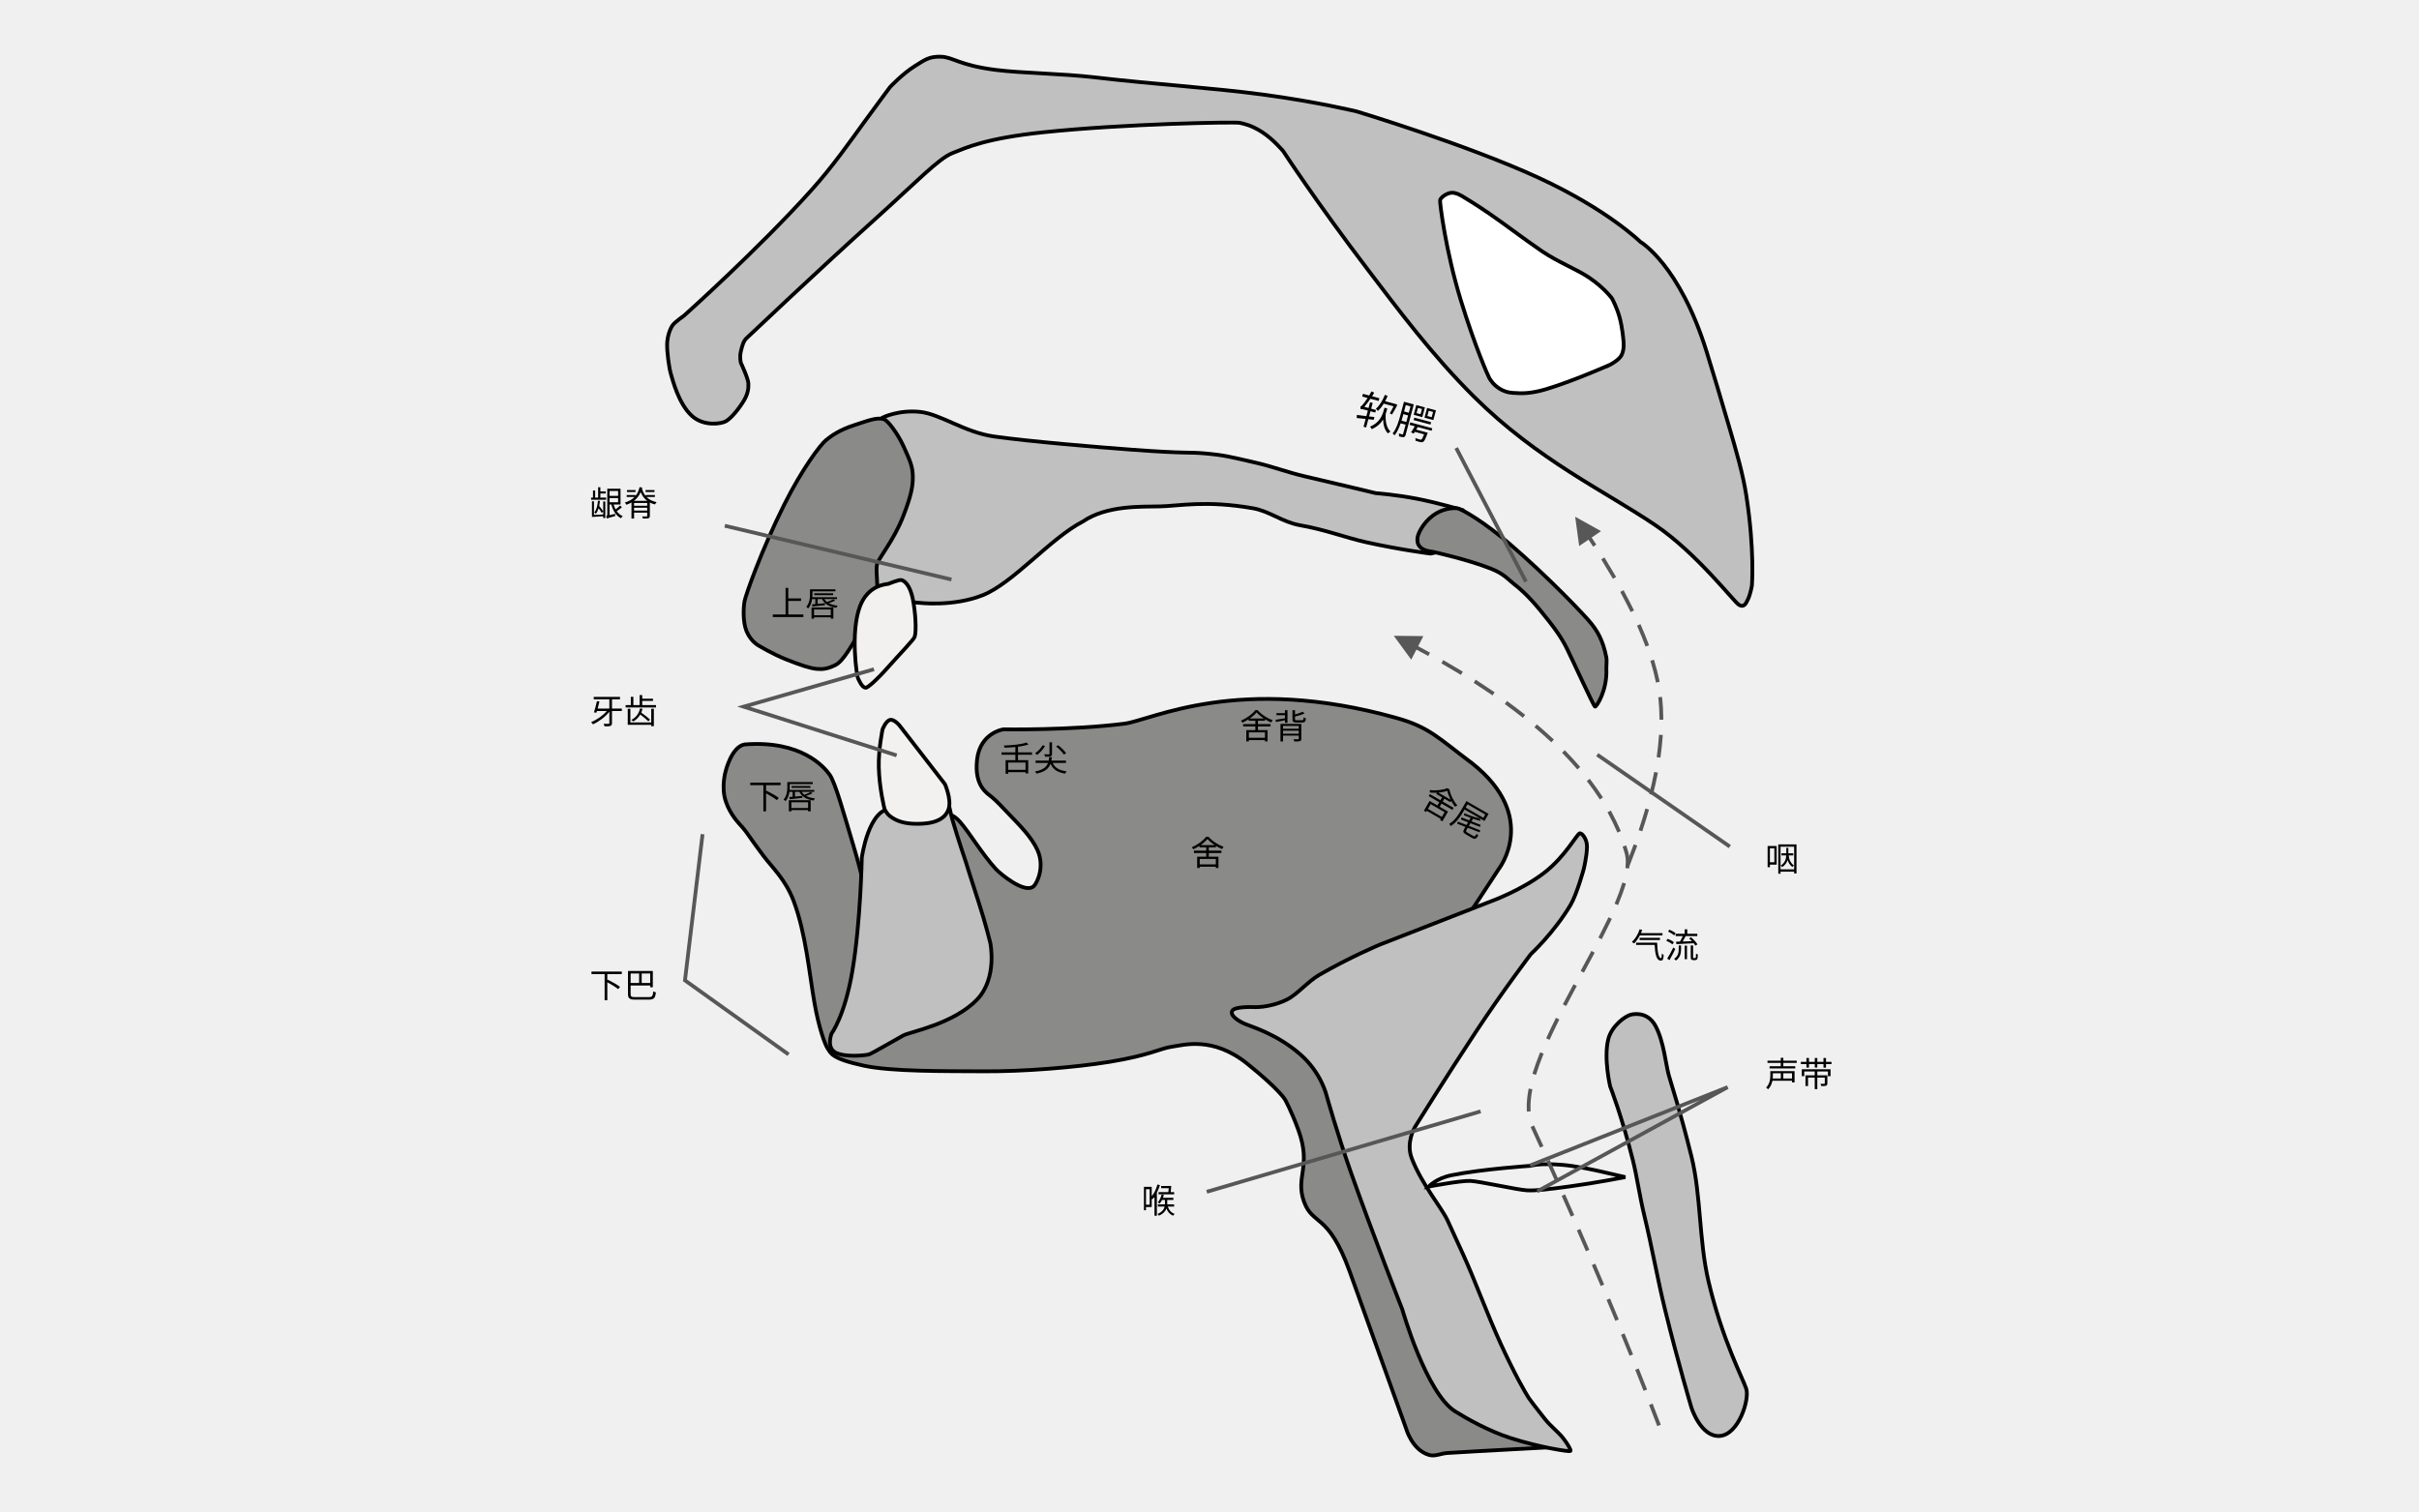
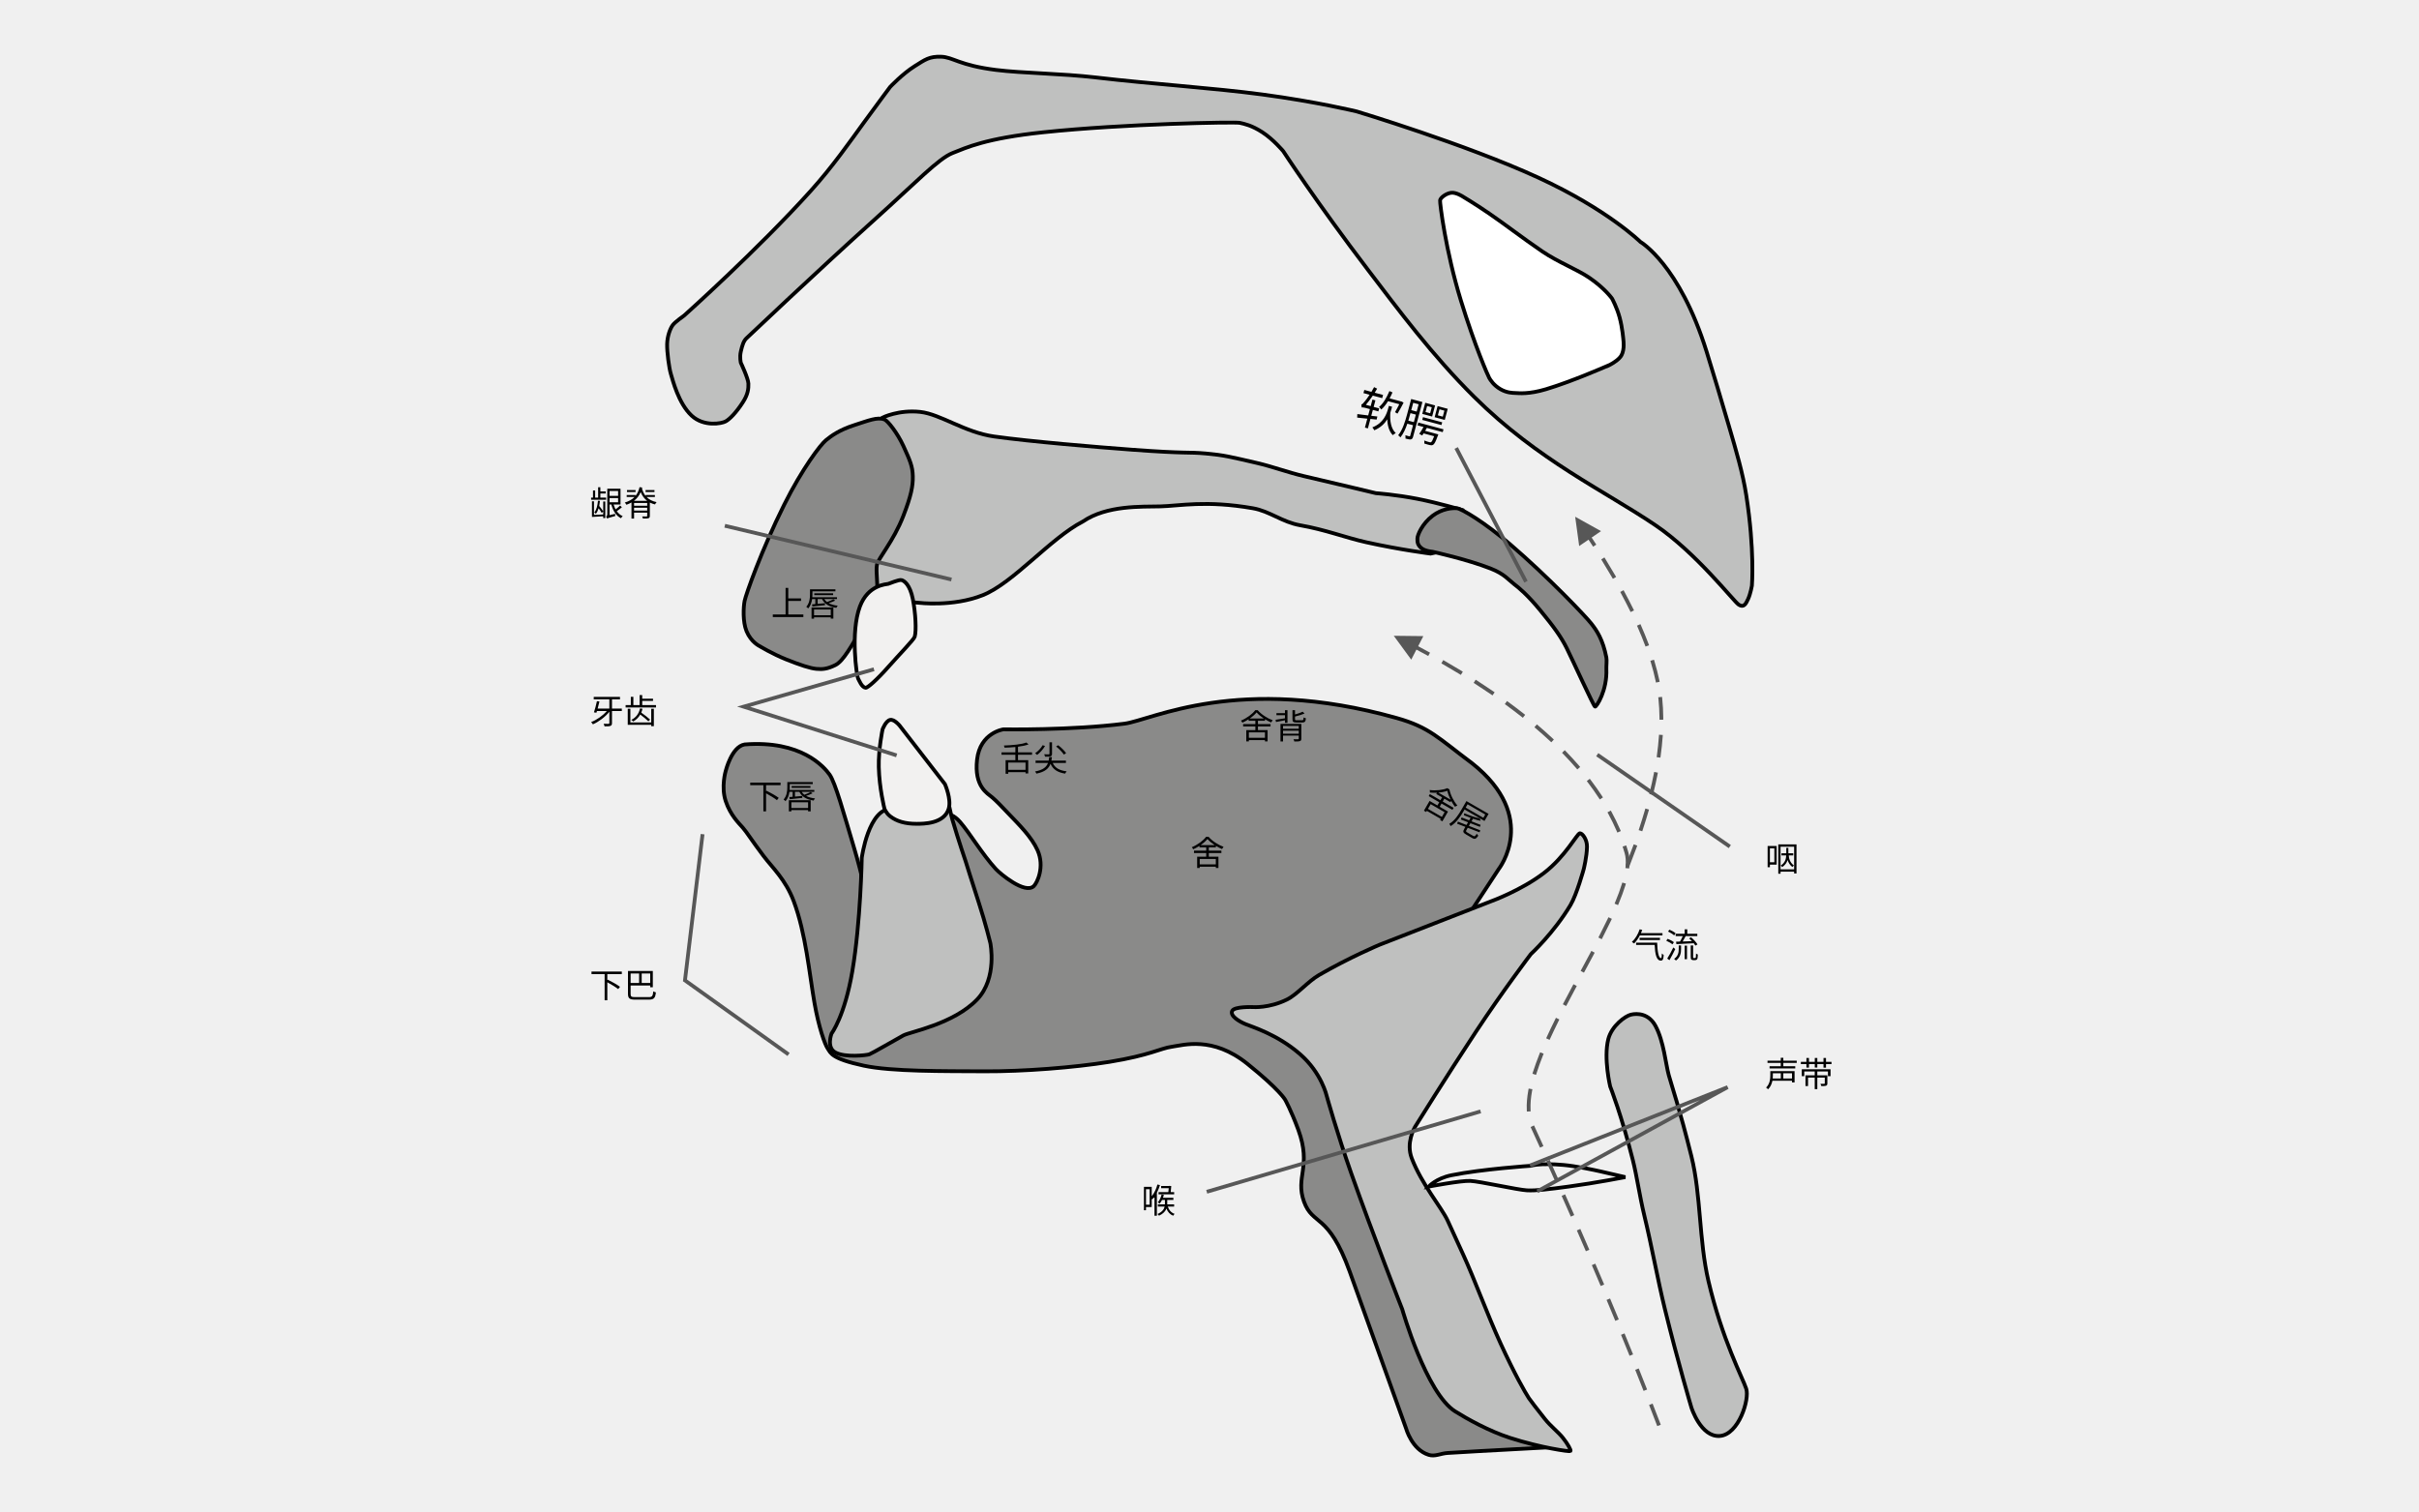
<svg xmlns="http://www.w3.org/2000/svg" width="1280px" height="800px" viewBox="0 0 1280 800" version="1.1">
  <g id="Page-1" stroke="none" stroke-width="1" fill="none" fill-rule="evenodd">
    <g id="Speech-Tract(zh-CN)">
      <rect id="Rectangle" x="0" y="0" width="1280" height="800" />
      <g id="speech-tract" transform="translate(353, 30)">
        <path d="M41.009,364.017 C34.129,365.167 31.009,378.017 31.009,378.017 C31.009,378.017 28.469,386.407 31.009,394.017 C33.469,401.407 37.849,405.567 40.009,408.017 C42.169,410.467 44.699,414.657 51.009,423.017 C55.789,429.347 62.709,435.527 67.009,447.017 C73.399,464.097 75.229,485.167 78.009,501.017 C80.199,513.517 83.439,522.787 85.009,525.017 C86.579,527.247 86.699,530.287 104.009,534.017 C118.739,537.187 146.269,536.897 168.009,537.017 C188.349,537.127 215.519,535.017 234.009,532.017 C255.599,528.507 260.919,524.867 267.009,524.017 C273.099,523.167 288.589,518.227 307.009,533.017 C324.029,546.687 327.009,552.017 327.009,552.017 C327.009,552.017 330.209,557.677 334.009,568.017 C341.169,587.597 332.249,592.877 337.009,606.017 C341.679,618.897 349.859,611.697 361.159,642.917 C376.359,685.127 391.009,726.017 391.009,726.017 C391.009,726.017 394.069,737.267 403.009,740.017 C406.359,741.047 409.149,739.267 413.009,739.017 C421.189,738.487 430.009,738.017 430.009,738.017 L467.009,736.017 L433.009,702.017 L393.009,613.017 L373.009,526.017 L419.009,462.017 L440.009,430.017 C440.009,430.017 461.779,402.417 426.009,374.017 C408.129,360.687 403.509,354.937 386.009,350.017 C302.379,326.507 256.309,351.197 242.009,353.017 C213.689,356.617 178.009,356.017 178.009,356.017 C178.009,356.017 165.639,357.677 164.009,372.017 C162.379,386.357 169.559,389.917 172.009,392.017 C174.459,394.117 176.269,396.047 181.009,401.017 C186.119,406.377 192.849,412.947 196.009,420.017 C199.919,428.757 195.809,437.337 194.009,439.017 C189.279,443.427 176.069,432.267 174.009,430.017 C166.549,421.857 160.249,411.047 155.009,405.017 C151.729,401.237 149.009,401.017 149.009,401.017 L129.009,415.017 L129.009,449.017 L116.009,452.017 L106.009,447.017 C106.009,447.017 103.349,433.537 99.009,419.017 C93.489,400.527 88.979,384.167 86.009,380.017 C83.039,375.867 70.979,361.687 41.009,364.017 Z" id="Path" stroke="#000000" stroke-width="2" fill="#8A8A89" />
        <text id="舍背" font-family="PingFangSC-Regular, PingFang SC" font-size="18" font-weight="normal" fill="#000000">
          <tspan x="303" y="361">舍背</tspan>
        </text>
        <text id="舌尖" font-family="PingFangSC-Regular, PingFang SC" font-size="18" font-weight="normal" fill="#000000">
          <tspan x="176" y="378">舌尖</tspan>
        </text>
        <path d="M478.009,738.017 C477.579,738.407 462.199,736.247 446.009,731.017 C434.769,727.387 423.299,720.947 417.009,717.017 C401.649,707.417 389.009,663.017 389.009,663.017 C389.009,663.017 373.609,623.787 362.009,591.017 C354.559,569.957 349.009,550.017 349.009,550.017 C349.009,550.017 346.309,537.877 335.009,528.017 C322.849,517.407 309.489,513.477 306.009,512.017 C302.529,510.557 297.719,507.607 299.009,505.017 C300.209,502.617 310.009,503.017 310.009,503.017 C310.009,503.017 318.489,503.707 328.009,499.017 C333.359,496.377 339.049,489.467 345.009,486.017 C361.119,476.677 377.009,470.017 377.009,470.017 L436.009,447.017 C436.009,447.017 451.909,441.287 464.009,432.017 C475.379,423.307 481.629,410.977 483.009,411.017 C484.389,411.057 486.819,414.387 486.75,418.137 C486.659,423.467 485.009,430.017 485.009,430.017 C485.009,430.017 481.349,443.427 478.009,449.017 C469.209,463.767 457.009,475.017 457.009,475.017 C457.009,475.017 442.269,494.397 428.009,516.017 C411.449,541.127 396.819,564.757 396.009,566.017 C395.199,567.277 390.939,574.987 394.009,583.017 C399.299,596.837 409.789,609.037 413.009,616.017 C416.229,622.997 416.409,623.447 421.299,634.137 C427.299,647.247 434.069,665.837 441.009,681.017 C448.539,697.467 453.999,706.927 456.009,710.017 C456.799,711.227 460.369,715.817 464.409,720.937 C467.569,724.947 471.369,727.717 474.009,731.017 C476.569,734.217 478.439,737.627 478.009,738.017 Z" id="Path" stroke="#000000" stroke-width="2" fill="#BFC0BF" />
        <path d="M87.009,517.017 C87.009,517.017 93.949,507.897 98.009,484.017 C102.429,457.987 103.009,424.017 103.009,424.017 C103.009,424.017 106.549,397.557 119.009,398.017 C123.729,398.187 139.469,384.977 145.009,389.017 C149.159,392.047 149.229,397.937 151.009,404.017 C154.109,414.587 158.009,426.017 158.009,426.017 C158.009,426.017 161.509,437.277 165.009,448.017 C168.509,458.777 171.009,469.017 171.009,469.017 C171.009,469.017 174.929,487.627 164.009,499.017 C151.529,512.027 128.599,516.067 125.009,518.017 C121.419,519.967 108.439,527.507 107.009,528.017 C105.579,528.527 94.149,529.847 89.009,527.017 C84.149,524.347 87.009,517.017 87.009,517.017 Z" id="Path" stroke="#000000" stroke-width="2" fill="#BFC0BF" />
        <path d="M114.009,356.017 C114.009,356.017 111.779,366.457 112.009,376.017 C112.279,387.307 115.009,398.017 115.009,398.017 C115.009,398.017 115.839,400.337 118.009,402.017 C121.439,404.687 125.909,406.017 132.009,406.017 C135.739,406.017 146.609,406.017 149.009,398.017 C150.519,392.997 147.009,385.017 147.009,385.017 L123.009,354.017 C123.009,354.017 120.179,350.537 118.009,351.017 C115.679,351.537 114.009,356.017 114.009,356.017 Z" id="Path" stroke="#000000" stroke-width="2" fill="#F2F1F0" />
        <path d="M542.009,715.017 C542.009,715.017 534.939,691.277 528.009,663.017 C524.039,646.837 521.199,630.377 517.009,613.017 C514.579,602.957 513.219,592.877 511.009,584.017 C505.159,560.607 499.009,545.017 499.009,545.017 C499.009,545.017 495.459,530.167 498.009,520.017 C499.779,512.987 506.959,507.727 510.009,507.017 C513.419,506.227 519.419,506.377 523.009,513.017 C527.369,521.087 528.429,533.287 530.009,539.017 C531.589,544.747 535.669,556.497 542.009,582.017 C547.119,602.557 545.949,626.387 551.009,648.017 C558.289,679.097 569.179,699.397 571.009,705.017 C572.839,710.637 567.029,729.287 557.009,730.017 C546.989,730.747 542.009,715.017 542.009,715.017 Z" id="Path" stroke="#000000" stroke-width="2" fill="#BFC0BF" />
        <path d="M114.009,191.017 L108.009,287.017 L133.009,289.017 C133.009,289.017 151.189,291.317 167.009,285.017 C183.169,278.577 202.859,254.867 220.009,246.017 C232.739,237.327 251.029,238.247 261.009,238.017 C270.989,237.787 285.189,234.677 310.009,239.017 C318.929,240.577 325.459,246.347 335.009,248.017 C348.559,250.387 358.769,254.517 370.009,257.017 C388.129,261.037 404.009,263.017 404.009,263.017 C404.009,263.017 418.599,260.447 421.009,253.017 C423.419,245.587 421.009,240.017 421.009,240.017 C421.009,240.017 408.499,236.267 397.009,234.017 C385.499,231.767 375.009,231.017 375.009,231.017 C375.009,231.017 359.119,227.177 337.009,222.017 C328.399,220.007 320.499,216.977 312.009,215.017 C297.929,211.767 294.819,210.907 285.009,210.017 C275.199,209.127 275.499,210.207 246.009,208.017 C227.249,206.627 192.069,203.697 173.009,201.017 C157.489,198.837 144.679,189.207 134.009,188.017 C122.519,186.737 114.009,191.017 114.009,191.017 Z" id="Path" stroke="#000000" stroke-width="2" fill="#BFC0BF" />
        <path d="M491.009,344.017 C490.289,343.837 478.959,318.917 476.009,313.017 C473.059,307.117 469.269,301.827 462.009,293.017 C455.289,284.847 450.679,281.047 448.009,279.017 C445.339,276.987 443.039,273.797 436.009,271.017 C423.309,265.997 405.009,262.017 405.009,262.017 C405.009,262.017 400.979,261.737 399.009,260.017 C396.979,258.237 397.009,256.837 397.009,255.017 C397.009,253.197 399.529,247.197 405.009,243.017 C409.999,239.207 415.579,238.757 418.009,239.017 C420.439,239.277 432.459,246.377 446.009,258.017 C466.489,275.607 486.029,296.217 489.009,300.017 C491.989,303.817 495.149,308.487 497.009,318.017 C497.309,319.567 496.939,322.537 497.009,324.017 C497.519,335.377 491.729,344.197 491.009,344.017 Z" id="Path" stroke="#000000" stroke-width="2" fill="#8A8A89" />
        <path d="M84.009,203.017 C81.139,205.367 71.509,218.017 62.009,237.017 C49.839,261.347 41.649,284.807 41.009,288.017 C40.369,291.227 39.969,299.027 42.009,304.017 C44.439,309.947 49.009,312.017 49.009,312.017 C49.009,312.017 55.619,316.057 63.009,319.017 C70.609,322.057 75.749,323.717 79.009,324.017 C82.269,324.317 84.769,324.087 89.009,322.017 C93.249,319.947 97.539,311.887 104.009,301.017 C110.029,290.907 110.379,284.547 111.009,282.017 C111.639,279.487 110.379,272.587 111.009,269.017 C111.639,265.447 119.729,256.647 125.009,243.017 C129.059,232.577 130.139,227.267 130.009,222.017 C129.879,216.767 128.569,213.827 125.009,206.017 C121.899,199.207 116.749,192.687 115.009,192.017 C111.269,190.577 106.619,192.567 99.009,195.017 C91.119,197.557 86.879,200.667 84.009,203.017 Z" id="Path" stroke="#000000" stroke-width="2" fill="#8A8A89" />
        <path d="M101.009,329.017 C100.369,327.897 96.899,304.747 102.009,291.017 C106.329,279.427 116.109,279.277 117.009,279.017 C117.909,278.757 122.599,276.717 124.009,277.017 C125.419,277.317 128.479,279.387 130.009,287.017 C131.479,294.377 131.969,303.897 131.009,307.017 C130.529,308.567 122.849,316.407 117.009,323.017 C111.079,329.727 106.049,334.177 105.009,334.017 C102.929,333.697 101.649,330.137 101.009,329.017 Z" id="Path" stroke="#000000" stroke-width="2" fill="#F2F1F0" />
        <path d="M9.009,137.017 C9.009,137.017 47.759,102.377 76.009,71.017 C87.699,58.047 96.939,44.717 104.009,35.017 C112.779,22.997 118.009,16.017 118.009,16.017 C118.009,16.017 124.569,9.047 131.009,5.017 C136.489,1.587 138.689,-0.193 145.009,0.017 C151.329,0.227 154.579,4.577 174.009,7.017 C187.999,8.777 208.379,8.837 227.009,11.017 C256.999,14.527 289.149,16.557 315.009,20.017 C343.999,23.897 365.009,29.017 365.009,29.017 C365.009,29.017 422.649,46.377 461.009,64.017 C497.609,80.857 515.009,98.017 515.009,98.017 C515.009,98.017 535.629,109.907 550.009,156.017 C553.579,167.467 557.889,181.947 562.009,196.017 C565.639,208.437 569.189,220.377 571.009,232.017 C575.559,261.177 574.009,280.017 574.009,280.017 C574.009,280.017 573.259,284.277 572.009,287.017 C570.759,289.777 569.659,291.757 567.009,290.017 C564.359,288.277 544.589,262.637 523.009,248.017 C496.049,229.747 460.999,213.727 427.009,180.017 C404.939,158.127 386.789,133.737 371.009,113.017 C343.659,77.117 326.009,50.017 326.009,50.017 C326.009,50.017 320.819,43.807 315.009,40.017 C309.329,36.307 305.499,35.587 303.009,35.017 C300.519,34.447 242.179,35.477 199.009,40.017 C168.379,43.237 158.359,48.137 151.009,51.017 C143.659,53.897 131.689,66.527 110.009,86.017 C78.919,113.967 43.499,147.647 42.009,149.017 C40.519,150.387 39.789,152.637 39.009,156.017 C38.289,159.127 39.009,162.017 39.009,162.017 C39.009,162.017 42.949,170.347 43.009,173.017 C43.069,175.687 42.879,178.607 40.009,183.017 C36.449,188.487 33.149,191.807 31.009,193.017 C28.869,194.227 19.439,195.957 13.009,190.017 C5.949,183.497 2.979,171.147 2.009,168.017 C1.039,164.887 -0.111,156.327 0.009,152.017 C0.129,147.707 1.699,143.747 3.009,142.017 C4.319,140.287 9.009,137.017 9.009,137.017 Z" id="Path" stroke="#000000" stroke-width="2" fill="#BFC0BF" />
        <path d="M409.009,76.017 C408.829,77.417 411.969,102.827 420.009,129.017 C427.449,153.257 434.389,168.947 435.009,170.017 C435.629,171.087 437.349,173.927 441.009,176.017 C444.339,177.917 447.179,177.947 449.009,178.017 C450.839,178.087 456.029,178.707 465.009,176.017 C478.159,172.067 495.209,164.687 498.459,163.257 C493.419,165.467 502.779,162.147 505.009,158.017 C506.739,154.807 506.009,150.017 506.009,150.017 C506.009,150.017 505.539,143.617 504.009,138.017 C502.539,132.617 500.009,128.017 500.009,128.017 C500.009,128.017 496.189,122.607 488.009,117.017 C481.549,112.607 471.269,108.667 463.009,103.017 C452.429,95.787 443.099,88.547 435.009,83.017 C427.289,77.737 421.009,74.017 421.009,74.017 C421.009,74.017 417.639,71.787 415.009,72.017 C412.379,72.247 409.189,74.617 409.009,76.017 Z" id="Path" stroke="#000000" stroke-width="2" fill="#FFFFFF" />
        <path d="M457.009,587.017 C457.009,587.017 431.009,588.757 415.009,592.017 C406.899,593.667 403.009,598.017 403.009,598.017 C403.009,598.017 419.959,594.787 425.009,595.017 C430.059,595.247 450.189,599.787 455.009,600.017 C459.829,600.247 466.219,599.467 477.009,598.017 C491.629,596.047 507.009,593.017 507.009,593.017 C507.009,593.017 501.809,591.807 494.009,590.017 C490.679,589.257 480.789,587.147 474.409,586.587 C461.319,585.437 457.009,587.017 457.009,587.017 Z" id="Path" stroke="#000000" stroke-width="2" />
      </g>
      <text id="舍尾" transform="translate(770, 429.5) rotate(30) translate(-770, -429.5)" font-family="PingFangSC-Regular, PingFang SC" font-size="18" font-weight="normal" fill="#000000">
        <tspan x="752" y="436">舍尾</tspan>
      </text>
      <line x1="502.5" y1="306.5" x2="384.5" y2="278.5" id="Line-8" stroke="#575757" stroke-width="2" stroke-linecap="square" />
      <line x1="807" y1="307" x2="771" y2="238" id="Line-8-Copy" stroke="#575757" stroke-width="2" stroke-linecap="square" />
      <polyline id="Line-16" stroke="#575757" stroke-width="2" stroke-linecap="square" points="371.64 442.5 362.448 518.881 416.448 557.5" />
      <text id="下巴" font-family="PingFangSC-Regular, PingFang SC" font-size="18" font-weight="normal" fill="#000000">
        <tspan x="312" y="528">下巴</tspan>
      </text>
      <polyline id="Line-7" stroke="#575757" stroke-width="2" stroke-linecap="square" points="461.5 354.5 393.491 374.019 473.5 399.5" />
      <text id="牙齿" font-family="PingFangSC-Regular, PingFang SC" font-size="18" font-weight="normal" fill="#000000">
        <tspan x="312" y="383">牙齿</tspan>
      </text>
      <text id="龈脊" font-family="PingFangSC-Regular, PingFang SC" font-size="18" font-weight="normal" fill="#000000">
        <tspan x="312" y="273">龈脊</tspan>
      </text>
      <text id="上唇" font-family="PingFangSC-Regular, PingFang SC" font-size="18" font-weight="normal" fill="#000000">
        <tspan x="408" y="326">上唇</tspan>
      </text>
      <text id="下唇" font-family="PingFangSC-Regular, PingFang SC" font-size="18" font-weight="normal" fill="#000000">
        <tspan x="396" y="428">下唇</tspan>
      </text>
      <text id="舍" font-family="PingFangSC-Regular, PingFang SC" font-size="18" font-weight="normal" fill="#000000">
        <tspan x="630" y="458">舍</tspan>
      </text>
      <path d="M810.5,616.5 L914.173,575.398 C847.596,611.837 814.308,630.056 814.308,630.056" id="Line-9" stroke="#575757" stroke-width="2" stroke-linecap="square" />
      <text id="声带" font-family="PingFangSC-Regular, PingFang SC" font-size="18" font-weight="normal" fill="#000000">
        <tspan x="934" y="575">声带</tspan>
      </text>
      <line x1="846" y1="400" x2="914.5" y2="447.5" id="Line-10" stroke="#575757" stroke-width="2" stroke-linecap="square" />
      <text id="咽" font-family="PingFangSC-Regular, PingFang SC" font-size="18" font-weight="normal" fill="#000000">
        <tspan x="934" y="461">咽</tspan>
      </text>
      <line x1="782.5" y1="588.5" x2="639.5" y2="630.5" id="Line-11" stroke="#575757" stroke-width="2" stroke-linecap="square" />
      <text id="喉" font-family="PingFangSC-Regular, PingFang SC" font-size="18" font-weight="normal" fill="#000000">
        <tspan x="604" y="642">喉</tspan>
      </text>
      <path id="Line-14" d="M874.467,742.878 L874.829,743.81 C876.046,746.938 877.247,750.048 878.434,753.142 L878.792,754.076 L876.924,754.792 L876.566,753.858 C875.381,750.768 874.181,747.66 872.965,744.535 L872.603,743.603 L874.467,742.878 Z M867.118,724.265 L867.489,725.194 C868.734,728.311 869.965,731.412 871.182,734.497 L871.548,735.427 L869.688,736.161 L869.321,735.23 C868.106,732.149 866.876,729.051 865.632,725.936 L865.261,725.007 L867.118,724.265 Z M859.608,705.718 L859.987,706.644 C861.257,709.748 862.514,712.837 863.757,715.91 L864.132,716.838 L862.278,717.587 L861.903,716.66 C860.661,713.59 859.405,710.503 858.136,707.402 L857.757,706.476 L859.608,705.718 Z M851.95,687.241 L852.336,688.164 C853.631,691.257 854.912,694.335 856.18,697.398 L856.563,698.322 L854.715,699.087 L854.332,698.163 C853.065,695.102 851.785,692.026 850.491,688.936 L850.105,688.014 L851.95,687.241 Z M844.149,668.813 L844.541,669.732 C845.858,672.815 847.163,675.884 848.455,678.938 L848.844,679.859 L847.002,680.638 L846.613,679.717 C845.322,676.665 844.018,673.599 842.702,670.518 L842.309,669.598 L844.149,668.813 Z M836.216,650.439 L836.615,651.356 C837.953,654.429 839.279,657.489 840.593,660.535 L840.989,661.454 L839.153,662.246 L838.757,661.327 C837.444,658.283 836.118,655.226 834.781,652.154 L834.382,651.237 L836.216,650.439 Z M828.163,632.125 L828.568,633.039 C829.926,636.103 831.272,639.155 832.607,642.193 L833.009,643.108 L831.178,643.913 L830.776,642.997 C829.442,639.961 828.097,636.912 826.74,633.85 L826.335,632.935 L828.163,632.125 Z M819.995,613.861 L820.406,614.773 C821.782,617.828 823.147,620.87 824.501,623.9 L824.909,624.813 L823.083,625.629 L822.675,624.716 C821.322,621.688 819.958,618.648 818.582,615.595 L818.172,614.683 L819.995,613.861 Z M811.723,595.655 L812.139,596.565 C813.533,599.611 814.915,602.645 816.287,605.666 L816.701,606.577 L814.88,607.404 L814.466,606.493 C813.095,603.473 811.713,600.441 810.321,597.397 L809.905,596.487 L811.723,595.655 Z M808.879,576.139 L810.846,576.498 L810.667,577.482 C810.017,581.036 809.752,584.281 809.886,587.222 L809.932,588.221 L807.934,588.312 L807.888,587.313 C807.747,584.211 808.024,580.817 808.699,577.122 L808.879,576.139 Z M814.958,556.942 L816.816,557.684 L816.445,558.612 C815.13,561.902 814.01,565.01 813.084,567.953 L812.784,568.907 L810.876,568.307 L811.176,567.353 C812.118,564.359 813.255,561.205 814.587,557.87 L814.958,556.942 Z M823.325,538.684 L825.117,539.573 L824.673,540.469 C823.107,543.627 821.681,546.61 820.378,549.463 L819.962,550.373 L818.143,549.542 L818.559,548.632 C819.871,545.759 821.306,542.757 822.881,539.58 L823.325,538.684 Z M832.587,520.914 L834.35,521.858 L833.878,522.739 C832.126,526.011 830.62,528.857 829.207,531.568 L828.745,532.455 L826.971,531.531 L827.433,530.644 C828.85,527.925 830.36,525.074 832.115,521.795 L832.587,520.914 Z M842.055,503.289 L843.821,504.229 L843.351,505.111 C843.298,505.211 843.245,505.311 843.192,505.41 L842.874,506.007 C841.706,508.196 840.494,510.45 838.618,513.929 L838.144,514.809 L836.383,513.86 L836.858,512.98 C838.988,509.029 840.26,506.661 841.586,504.172 L842.055,503.289 Z M851.101,485.463 L852.906,486.325 L852.475,487.227 C851.144,490.017 849.67,492.982 848.013,496.211 L847.557,497.101 L845.778,496.188 L846.234,495.298 C847.882,492.085 849.348,489.137 850.67,486.366 L851.101,485.463 Z M858.434,467.091 L860.345,467.68 L860.05,468.635 C859.156,471.537 857.997,474.683 856.57,478.111 L856.186,479.035 L854.339,478.266 L854.724,477.343 C856.127,473.97 857.265,470.882 858.139,468.046 L858.434,467.091 Z M860.497,447.444 L860.803,448.396 C861.083,449.267 861.349,450.139 861.603,451.013 C862.244,453.215 862.422,455.756 862.168,458.643 L862.081,459.639 L860.089,459.464 L860.176,458.467 C860.41,455.812 860.248,453.515 859.683,451.571 C859.434,450.715 859.173,449.861 858.899,449.007 L858.593,448.055 L860.497,447.444 Z M852.346,428.989 L852.823,429.868 C854.455,432.873 855.929,435.897 857.244,438.939 L857.641,439.857 L855.806,440.651 L855.409,439.733 C854.117,436.746 852.67,433.776 851.066,430.822 L850.588,429.944 L852.346,428.989 Z M841.228,412.184 L841.834,412.979 C843.907,415.705 845.844,418.446 847.644,421.203 L848.191,422.041 L846.516,423.134 L845.97,422.297 C844.196,419.58 842.287,416.878 840.242,414.19 L839.637,413.395 L841.228,412.184 Z M827.987,397.051 L828.683,397.768 C831.067,400.224 833.335,402.693 835.487,405.176 L836.141,405.932 L834.63,407.242 L833.975,406.486 C831.848,404.032 829.606,401.59 827.248,399.161 L826.552,398.444 L827.987,397.051 Z M813.226,383.391 L813.987,384.04 C816.586,386.257 819.086,388.484 821.488,390.723 L822.219,391.405 L820.855,392.868 L820.124,392.186 C817.744,389.967 815.266,387.759 812.689,385.562 L811.929,384.913 L813.226,383.391 Z M797.445,371.044 L798.252,371.635 C801.001,373.647 803.666,375.669 806.247,377.701 L807.033,378.32 L805.795,379.891 L805.01,379.273 C802.448,377.255 799.801,375.248 797.071,373.249 L796.264,372.658 L797.445,371.044 Z M780.855,359.748 L781.696,360.289 C784.555,362.129 787.34,363.977 790.052,365.833 L790.877,366.398 L789.747,368.048 L788.922,367.483 C786.226,365.638 783.456,363.8 780.614,361.971 L779.773,361.43 L780.855,359.748 Z M763.697,349.367 L764.563,349.867 C767.503,351.56 770.378,353.262 773.189,354.97 L774.044,355.489 L773.005,357.198 L772.151,356.679 C769.353,354.979 766.491,353.286 763.565,351.6 L762.698,351.1 L763.697,349.367 Z M737.5,336.5 L753.151,336.68 L750.399,342.028 L751.608,342.672 C753.023,343.43 754.425,344.19 755.814,344.951 L756.691,345.432 L755.73,347.185 L754.853,346.705 C753.086,345.736 751.297,344.77 749.487,343.807 L746.747,349.129 L737.5,336.5 Z" fill="#575757" fill-rule="nonzero" />
      <path id="Line-15" d="M864.467,446.874 L866.345,447.56 L866.002,448.5 C864.878,451.576 863.687,454.7 862.429,457.869 L862.061,458.798 L860.202,458.061 L860.571,457.131 C861.822,453.979 863.006,450.873 864.123,447.813 L864.467,446.874 Z M870.635,427.925 L872.556,428.483 L872.277,429.444 C871.364,432.583 870.371,435.776 869.299,439.025 L868.985,439.975 L867.086,439.348 L867.399,438.398 C868.464,435.172 869.45,432.001 870.356,428.885 L870.635,427.925 Z M875.294,408.563 L877.257,408.949 L877.065,409.93 C876.436,413.133 875.711,416.402 874.888,419.738 L874.649,420.709 L872.707,420.23 L872.946,419.259 C873.761,415.954 874.48,412.716 875.102,409.545 L875.294,408.563 Z M877.861,388.862 L879.856,389.004 L879.785,390.001 C879.555,393.256 879.203,396.593 878.73,400.013 L878.593,401.004 L876.611,400.73 L876.748,399.739 C877.215,396.362 877.563,393.069 877.79,389.86 L877.861,388.862 Z M879.457,368.834 L879.56,369.829 C879.897,373.084 880.081,376.444 880.111,379.909 L880.119,380.909 L878.12,380.926 L878.111,379.926 C878.081,376.523 877.901,373.226 877.57,370.035 L877.467,369.04 L879.457,368.834 Z M875.186,349.149 L875.475,350.106 C876.486,353.459 877.325,356.715 877.991,359.873 L878.198,360.852 L876.241,361.264 L876.034,360.286 C875.38,357.184 874.555,353.983 873.56,350.684 L873.271,349.726 L875.186,349.149 Z M868.028,330.347 L868.431,331.262 C869.825,334.437 871.092,337.539 872.233,340.57 L872.585,341.506 L870.713,342.21 L870.361,341.274 C869.234,338.278 867.98,335.209 866.599,332.067 L866.197,331.151 L868.028,330.347 Z M859.099,312.367 L859.574,313.247 C861.209,316.275 862.746,319.247 864.184,322.163 L864.626,323.06 L862.832,323.945 L862.39,323.048 C860.963,320.154 859.438,317.204 857.815,314.198 L857.339,313.318 L859.099,312.367 Z M848.976,295.038 L849.502,295.889 C851.301,298.801 853.021,301.667 854.66,304.488 L855.163,305.352 L853.434,306.357 L852.931,305.493 C851.301,302.688 849.591,299.837 847.801,296.94 L847.275,296.09 L848.976,295.038 Z M833.5,273.5 L847.178,281.109 L842.212,284.503 L842.461,284.88 C843.021,285.727 843.574,286.571 844.121,287.411 L844.666,288.249 L842.99,289.34 L842.445,288.502 C841.825,287.55 841.197,286.593 840.561,285.632 L835.62,289.008 L833.5,273.5 Z" fill="#575757" fill-rule="nonzero" />
      <text id="气流" font-family="PingFangSC-Regular, PingFang SC" font-size="18" font-weight="normal" fill="#000000">
        <tspan x="863" y="507">气流</tspan>
      </text>
-       <text id="软腭" transform="translate(738.5, 221) rotate(15) translate(-738.5, -221)" font-family="PingFangSC-Regular, PingFang SC" font-size="21" font-weight="normal" fill="#000000">
+       <text id="软腭" transform="translate(738.5, 221) rotate(15) translate(-738.5, -221)" font-family="PingFangSC-Regular, PingFang SC" font-size="24" font-weight="normal" fill="#000000">
        <tspan x="717.5" y="228.5">软腭</tspan>
      </text>
    </g>
  </g>
</svg>
